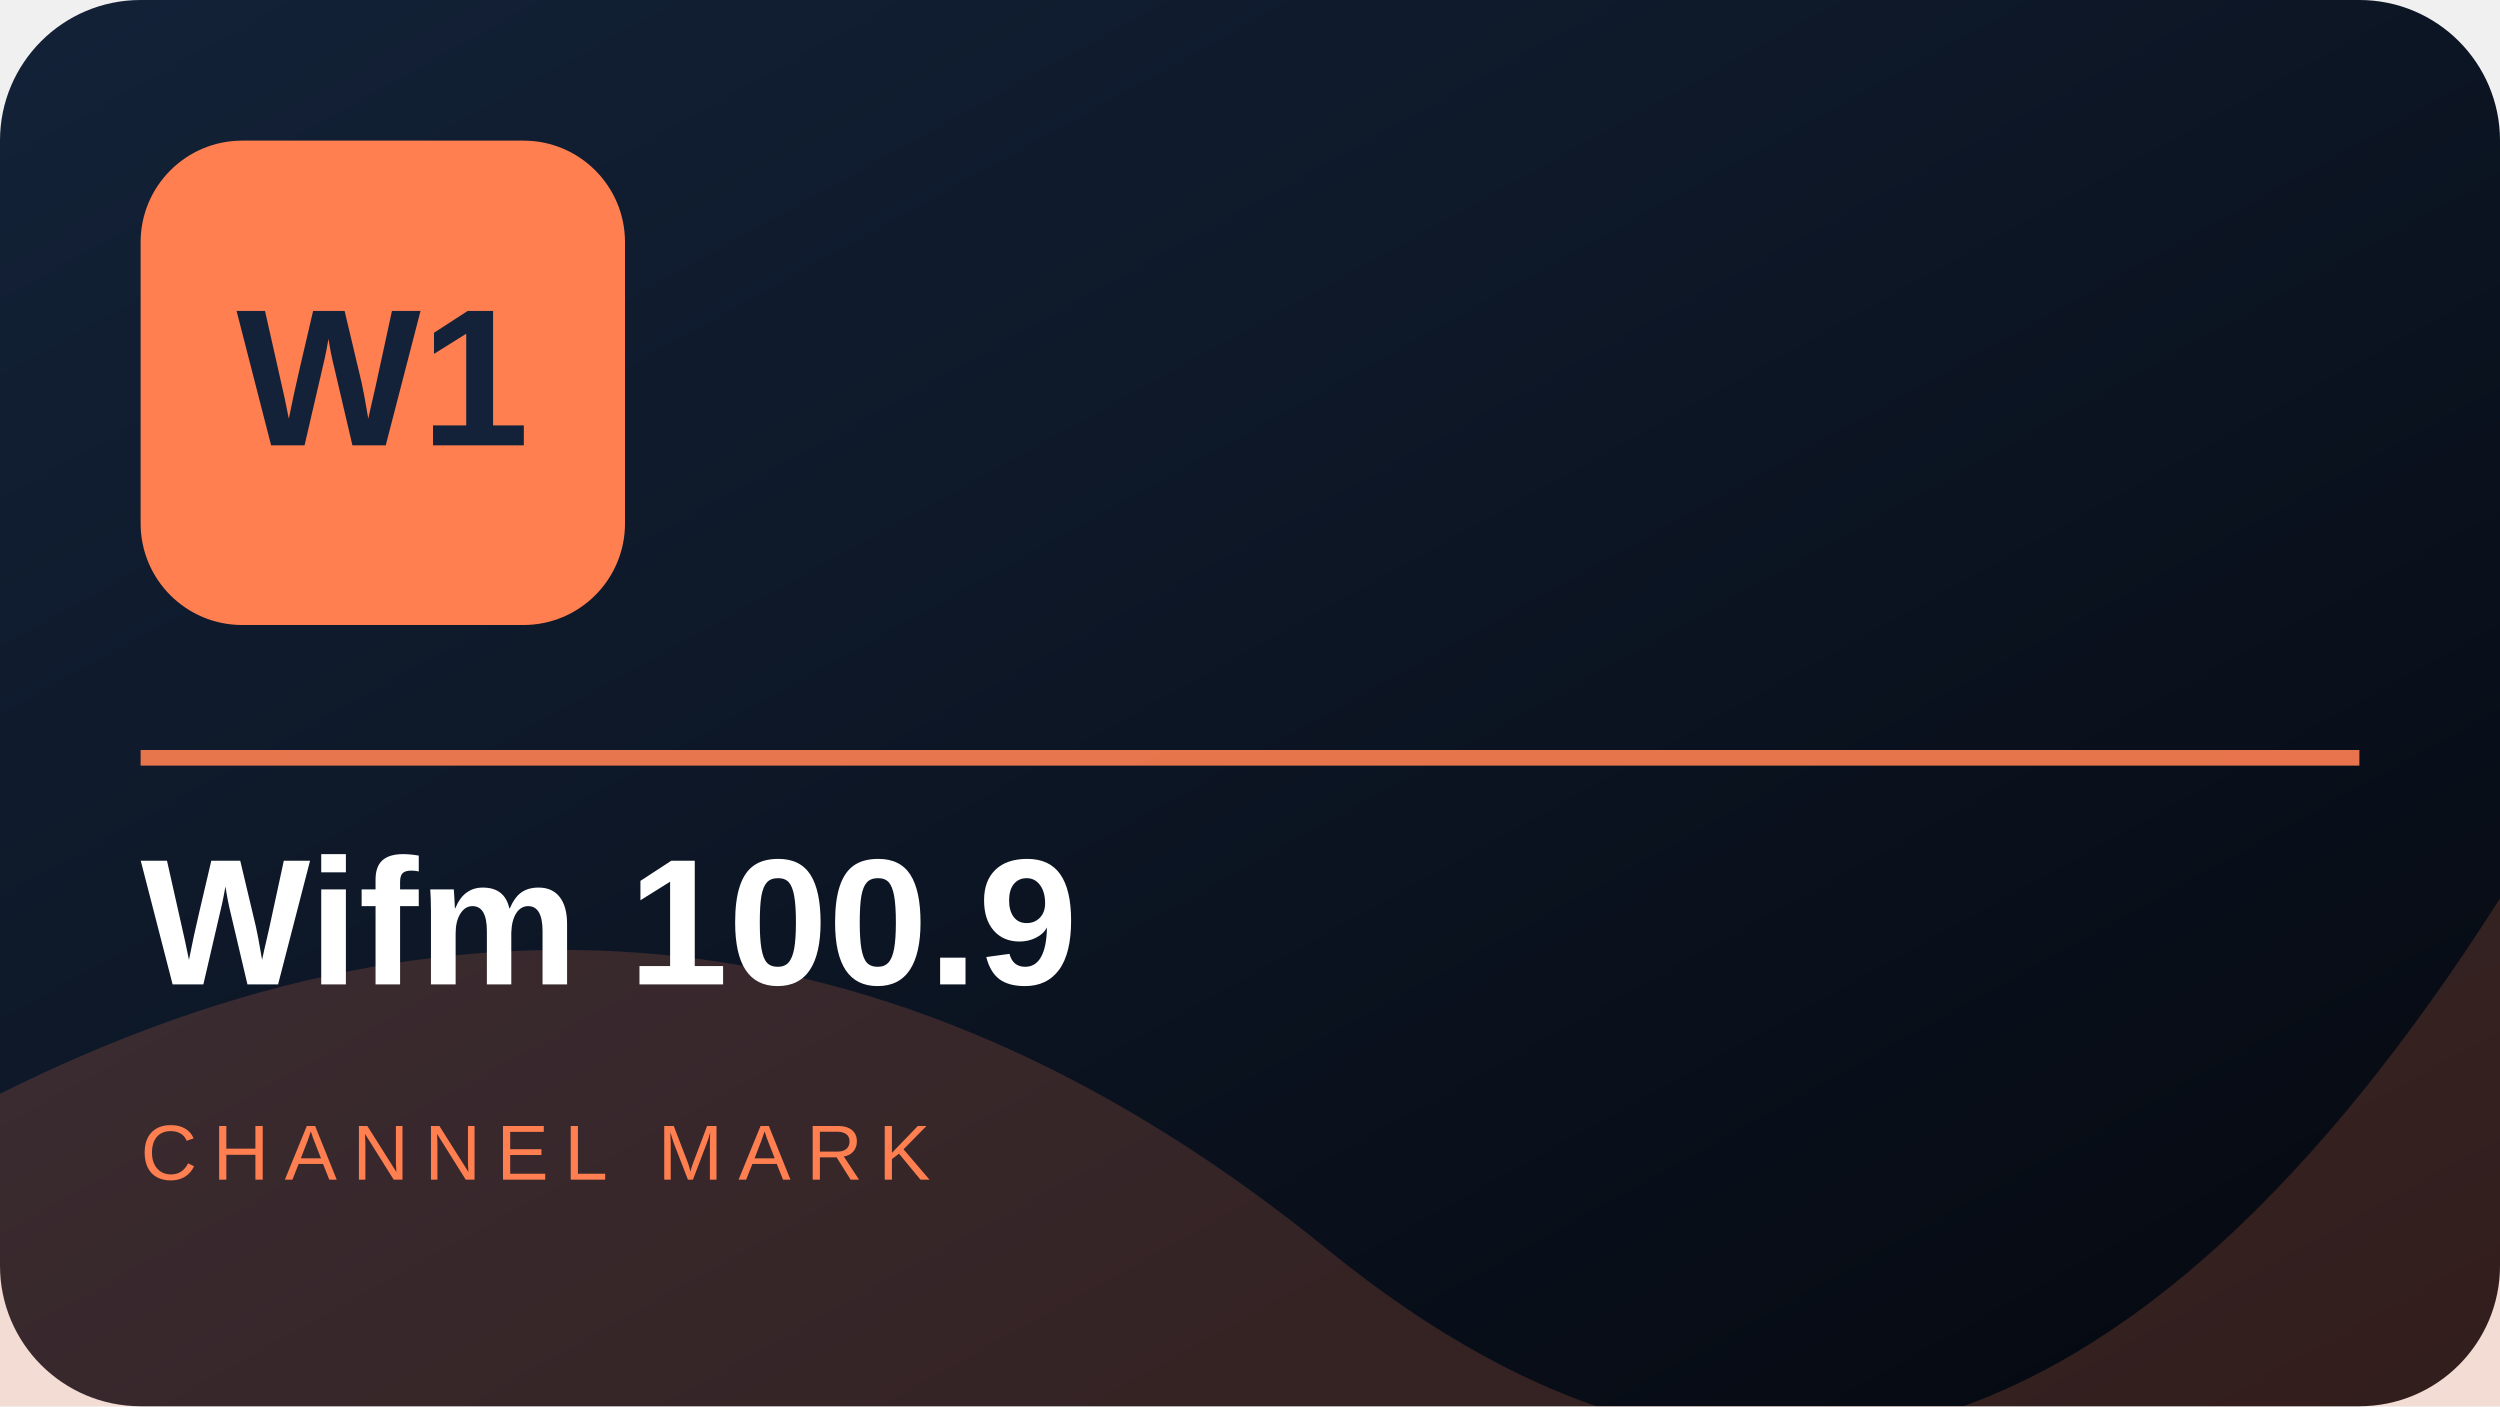
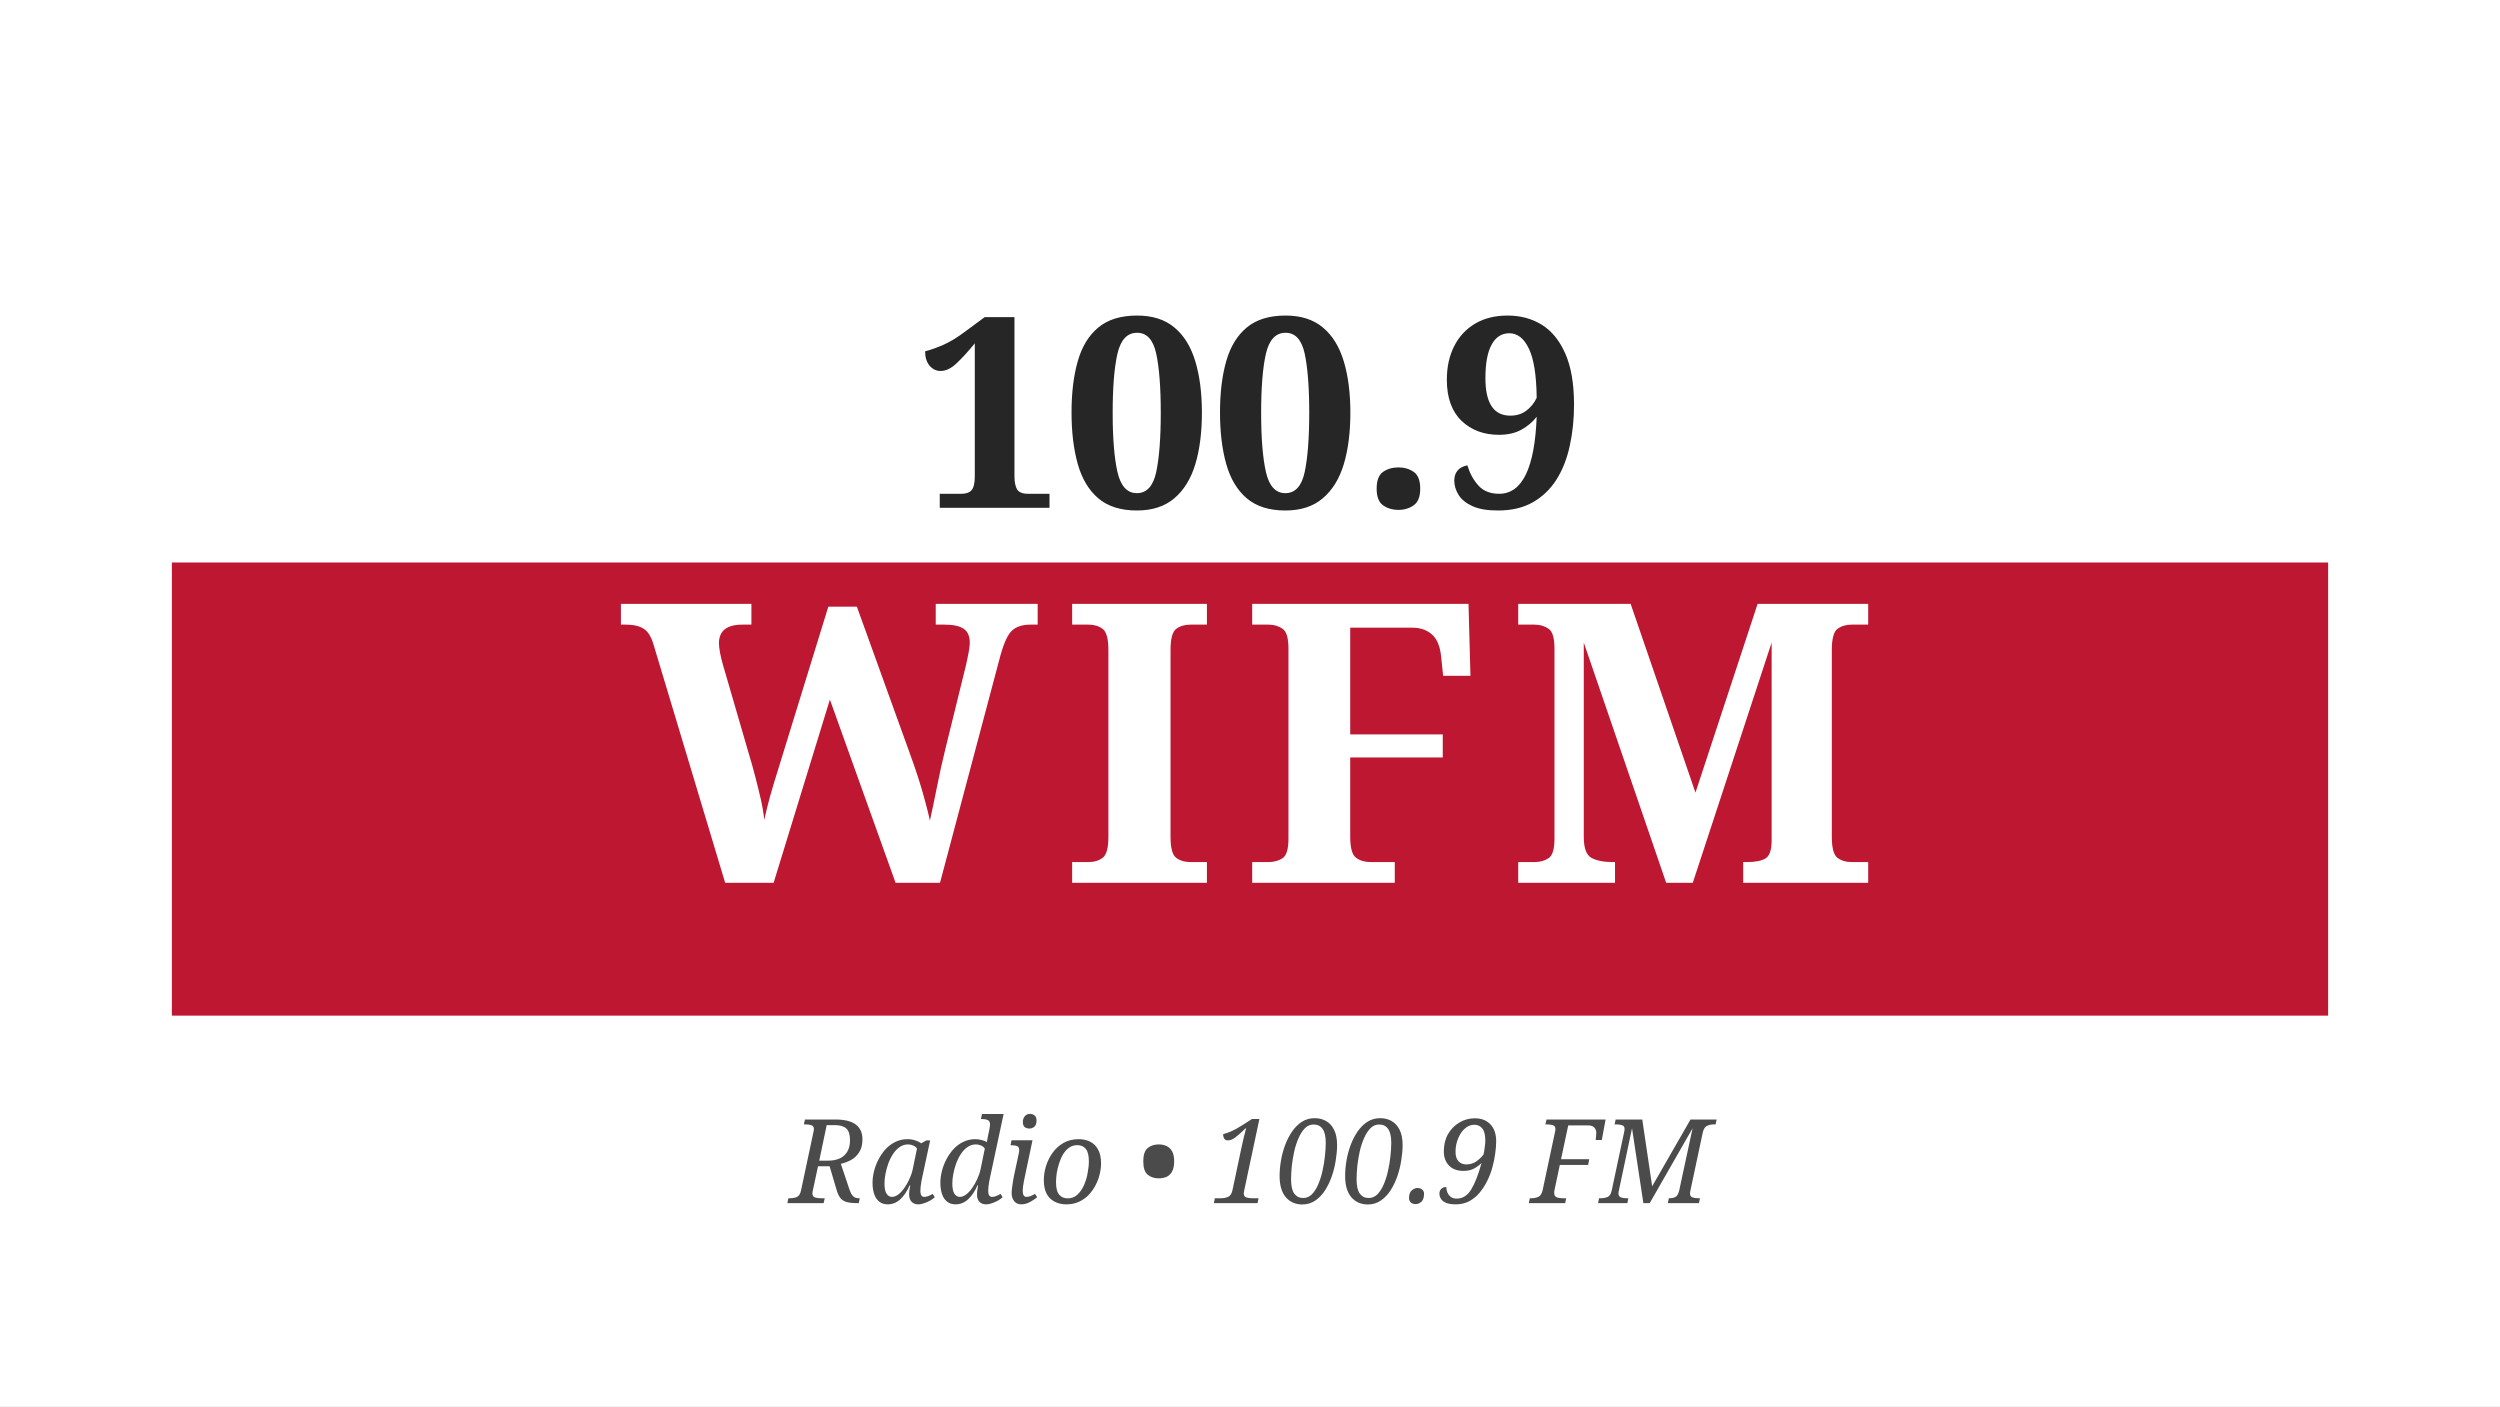
- <svg xmlns="http://www.w3.org/2000/svg" width="320" height="180" viewBox="0 0 320 180" role="img" aria-label="Wifm 100.9 logo">
-   <defs>
-     <linearGradient id="g" x1="0" y1="0" x2="1" y2="1">
-       <stop offset="0" stop-color="#132238" />
-       <stop offset="1" stop-color="#05080f" />
-     </linearGradient>
-   </defs>
-   <rect width="320" height="180" rx="18" fill="url(#g)" />
-   <path d="M0 140 Q90 95 170 160 T320 115 V180 H0Z" fill="#ff7f51" opacity=".18" />
-   <rect x="18" y="18" width="62" height="62" rx="13" fill="#ff7f51" />
-   <text x="49" y="57" font-family="Arial,Helvetica,sans-serif" font-size="25" font-weight="800" text-anchor="middle" fill="#132238">W1</text>
-   <rect x="18" y="96" width="284" height="2" fill="#ff7f51" opacity=".9" />
-   <text x="18" y="126" font-family="Arial,Helvetica,sans-serif" font-size="23" font-weight="700" fill="#ffffff">Wifm 100.9</text>
-   <text x="18" y="151" font-family="Arial,Helvetica,sans-serif" font-size="10" letter-spacing="2" fill="#ff7f51">CHANNEL MARK</text>
+ <svg xmlns="http://www.w3.org/2000/svg" width="320" height="180" viewBox="0 0 320 180" role="img" aria-label="WIFM 100.9 logo">
+   <rect width="320" height="180" fill="#fff" />
+   <text x="160" y="65" fill="#262626" font-family="Georgia,serif" font-size="34" font-weight="900" text-anchor="middle">100.9</text>
+   <rect x="22" y="72" width="276" height="58" fill="#bd1731" />
+   <text x="160" y="113" fill="#fff" font-family="Georgia,serif" font-size="50" font-weight="900" text-anchor="middle" letter-spacing="3">WIFM</text>
+   <text x="160" y="154" fill="#4b4b4b" font-family="Georgia,serif" font-style="italic" font-size="15" text-anchor="middle">Radio • 100.9 FM</text>
</svg>
